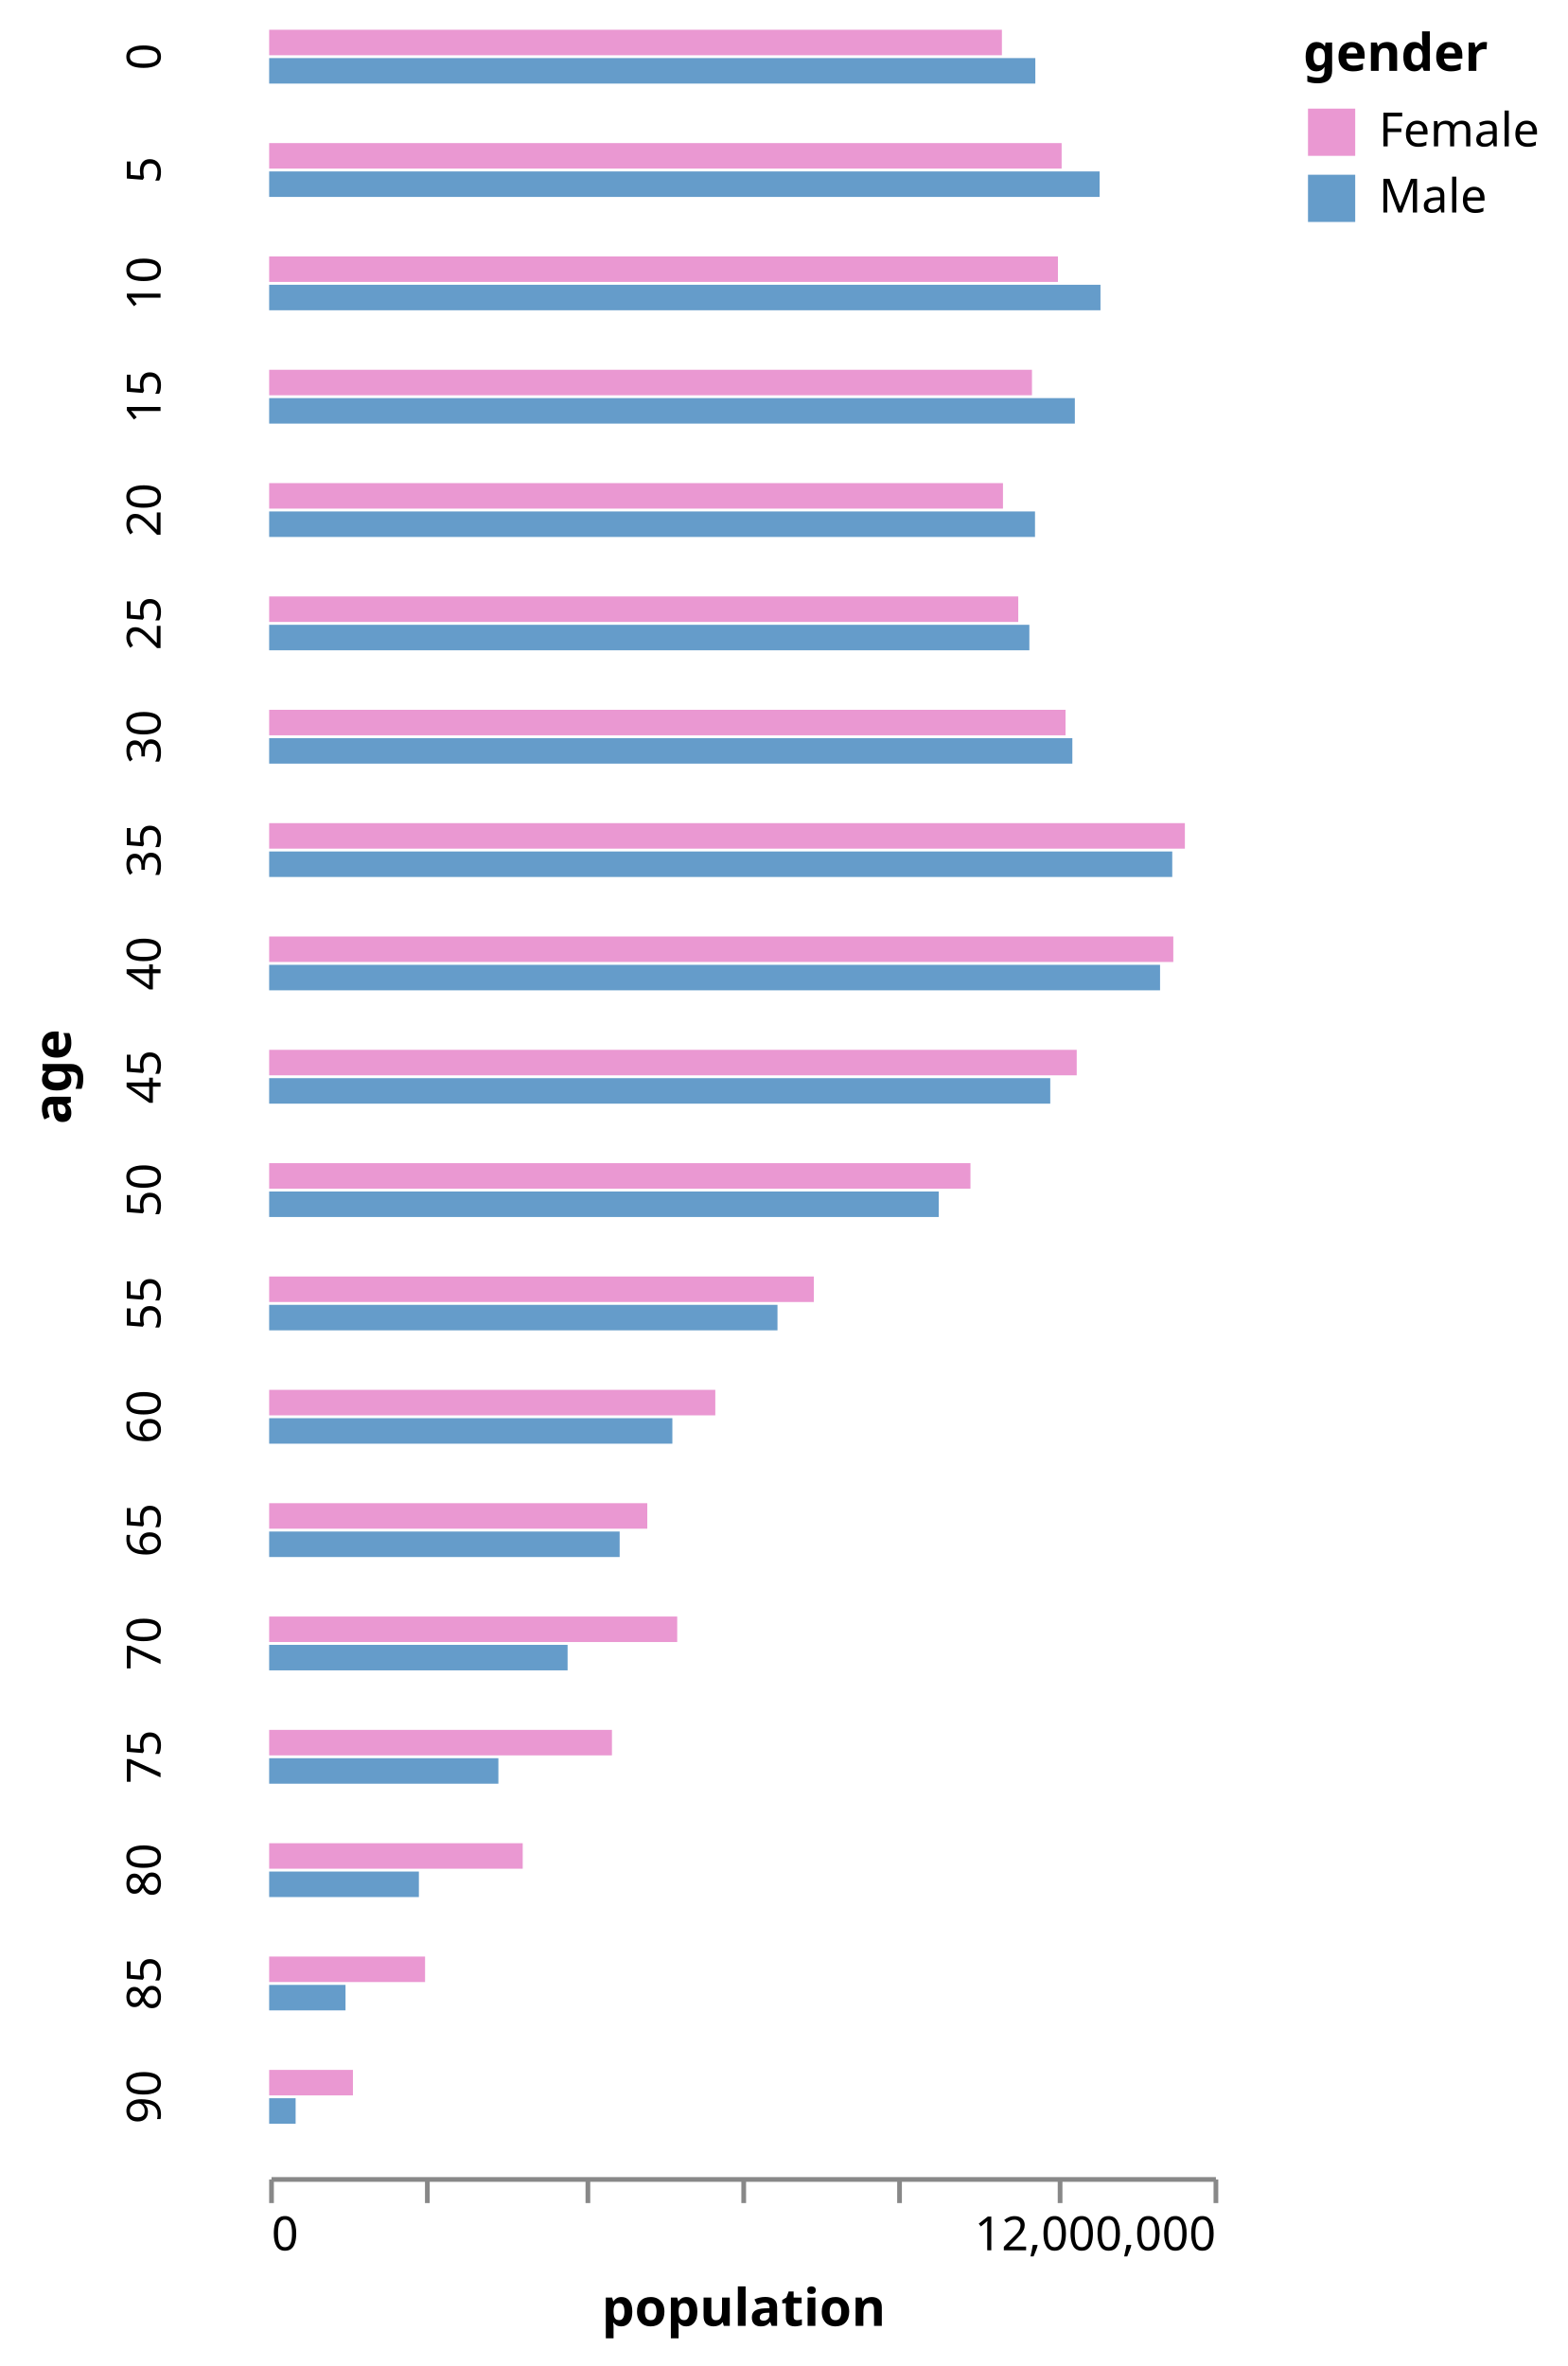
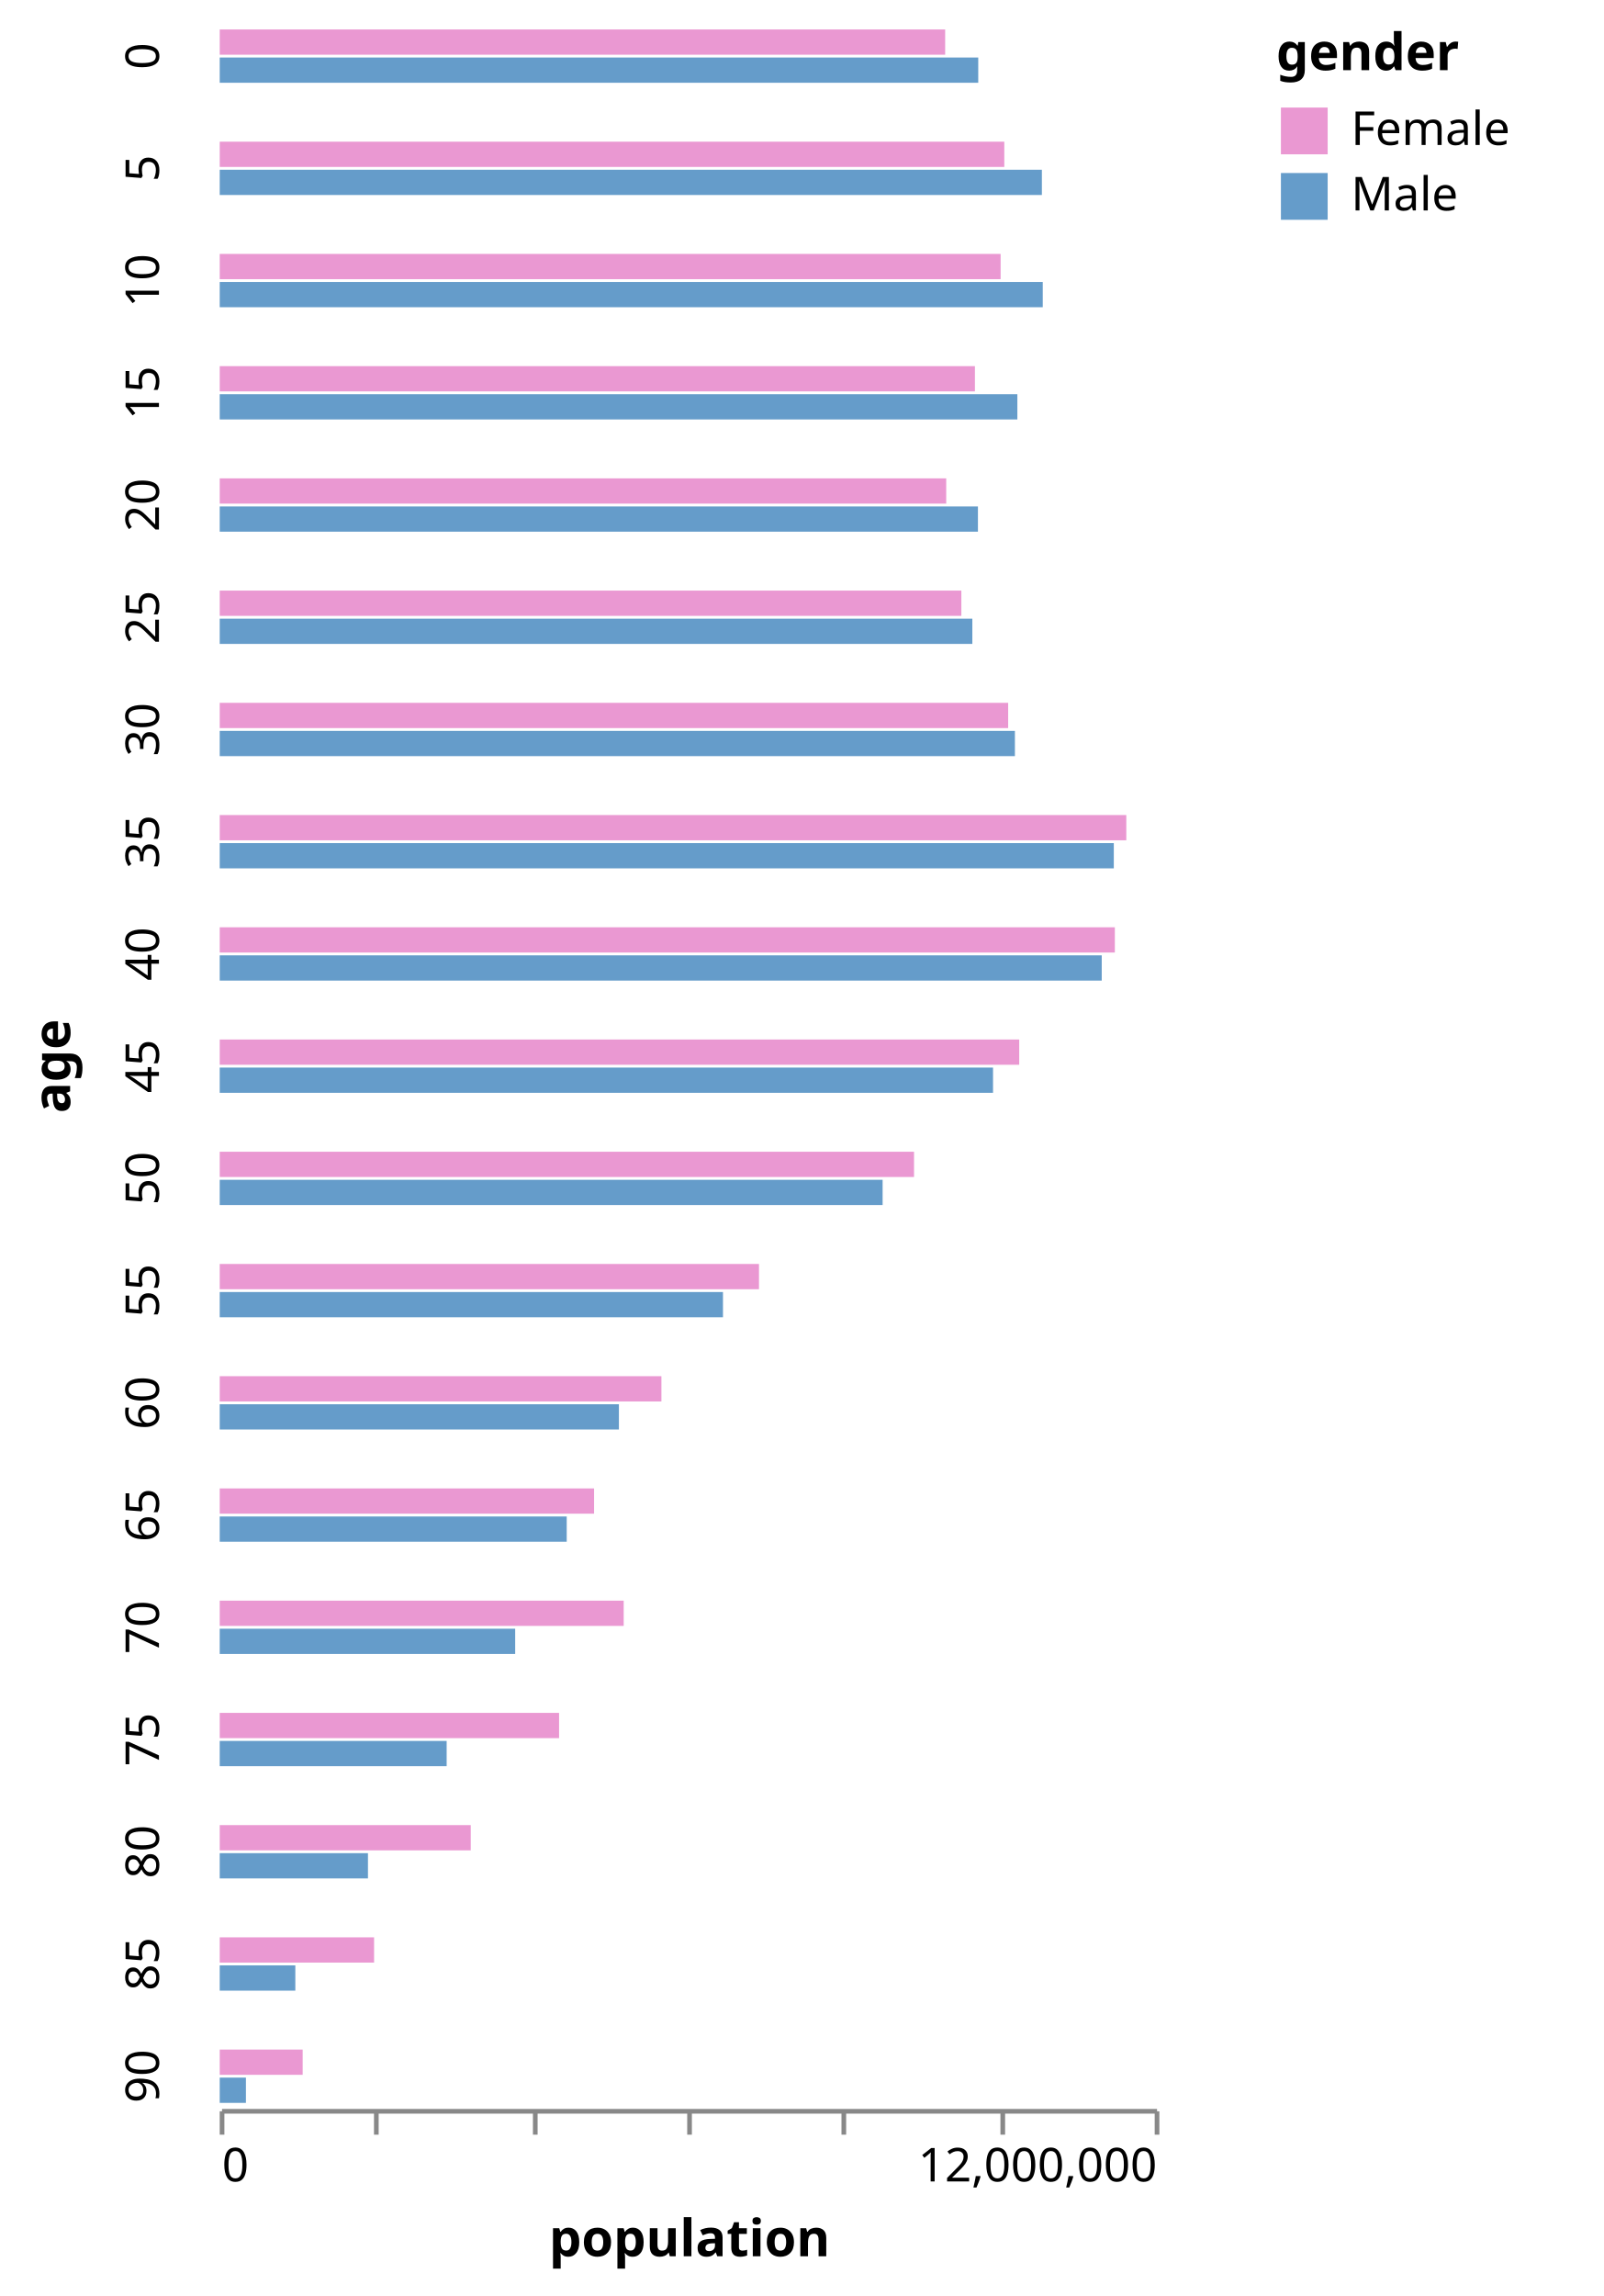
- <svg xmlns="http://www.w3.org/2000/svg" class="marks" width="332" height="501" viewBox="0 0 332 501" version="1.1">
-   <g transform="translate(57,6)">
+ <svg xmlns="http://www.w3.org/2000/svg" class="marks" width="343" height="491" viewBox="0 0 343 491" version="1.1">
+   <g transform="translate(47,6)">
    <g class="mark-group role-frame root">
      <g transform="translate(0,0)">
        <path class="background" d="M0,0h0v0h0Z" style="fill: none;" />
        <g>
          <g class="mark-group role-row-title row_title">
-             <g transform="translate(-42,222)">
+             <g transform="translate(-32,222)">
              <path class="background" d="M0,0h0v0h0Z" style="fill: none;" />
              <g>
                <g class="mark-text role-row-title-text">
                  <text text-anchor="middle" transform="translate(0,0) rotate(270)" style="font-family: sans-serif; font-size: 11px; font-weight: bold; fill: #000;">age</text>
                </g>
              </g>
            </g>
          </g>
          <g class="mark-group role-row-header row_header">
-             <g transform="translate(-11,0)">
+             <g transform="translate(-1,0)">
              <path class="background" d="M0,0h0v12h0Z" style="fill: none;" />
              <g>
                <g class="mark-text role-title" style="pointer-events: none;">
                  <text text-anchor="middle" transform="translate(-10,6) rotate(-90) translate(0,-2)" style="font-family: sans-serif; font-size: 10px; fill: #000; opacity: 1;">0</text>
                </g>
              </g>
            </g>
-             <g transform="translate(-11,24)">
+             <g transform="translate(-1,24)">
              <path class="background" d="M0,0h0v12h0Z" style="fill: none;" />
              <g>
                <g class="mark-text role-title" style="pointer-events: none;">
                  <text text-anchor="middle" transform="translate(-10,6) rotate(-90) translate(0,-2)" style="font-family: sans-serif; font-size: 10px; fill: #000; opacity: 1;">5</text>
                </g>
              </g>
            </g>
-             <g transform="translate(-11,48)">
+             <g transform="translate(-1,48)">
              <path class="background" d="M0,0h0v12h0Z" style="fill: none;" />
              <g>
                <g class="mark-text role-title" style="pointer-events: none;">
                  <text text-anchor="middle" transform="translate(-10,6) rotate(-90) translate(0,-2)" style="font-family: sans-serif; font-size: 10px; fill: #000; opacity: 1;">10</text>
                </g>
              </g>
            </g>
-             <g transform="translate(-11,72)">
+             <g transform="translate(-1,72)">
              <path class="background" d="M0,0h0v12h0Z" style="fill: none;" />
              <g>
                <g class="mark-text role-title" style="pointer-events: none;">
                  <text text-anchor="middle" transform="translate(-10,6) rotate(-90) translate(0,-2)" style="font-family: sans-serif; font-size: 10px; fill: #000; opacity: 1;">15</text>
                </g>
              </g>
            </g>
-             <g transform="translate(-11,96)">
+             <g transform="translate(-1,96)">
              <path class="background" d="M0,0h0v12h0Z" style="fill: none;" />
              <g>
                <g class="mark-text role-title" style="pointer-events: none;">
                  <text text-anchor="middle" transform="translate(-10,6) rotate(-90) translate(0,-2)" style="font-family: sans-serif; font-size: 10px; fill: #000; opacity: 1;">20</text>
                </g>
              </g>
            </g>
-             <g transform="translate(-11,120)">
+             <g transform="translate(-1,120)">
              <path class="background" d="M0,0h0v12h0Z" style="fill: none;" />
              <g>
                <g class="mark-text role-title" style="pointer-events: none;">
                  <text text-anchor="middle" transform="translate(-10,6) rotate(-90) translate(0,-2)" style="font-family: sans-serif; font-size: 10px; fill: #000; opacity: 1;">25</text>
                </g>
              </g>
            </g>
-             <g transform="translate(-11,144)">
+             <g transform="translate(-1,144)">
              <path class="background" d="M0,0h0v12h0Z" style="fill: none;" />
              <g>
                <g class="mark-text role-title" style="pointer-events: none;">
                  <text text-anchor="middle" transform="translate(-10,6) rotate(-90) translate(0,-2)" style="font-family: sans-serif; font-size: 10px; fill: #000; opacity: 1;">30</text>
                </g>
              </g>
            </g>
-             <g transform="translate(-11,168)">
+             <g transform="translate(-1,168)">
              <path class="background" d="M0,0h0v12h0Z" style="fill: none;" />
              <g>
                <g class="mark-text role-title" style="pointer-events: none;">
                  <text text-anchor="middle" transform="translate(-10,6) rotate(-90) translate(0,-2)" style="font-family: sans-serif; font-size: 10px; fill: #000; opacity: 1;">35</text>
                </g>
              </g>
            </g>
-             <g transform="translate(-11,192)">
+             <g transform="translate(-1,192)">
              <path class="background" d="M0,0h0v12h0Z" style="fill: none;" />
              <g>
                <g class="mark-text role-title" style="pointer-events: none;">
                  <text text-anchor="middle" transform="translate(-10,6) rotate(-90) translate(0,-2)" style="font-family: sans-serif; font-size: 10px; fill: #000; opacity: 1;">40</text>
                </g>
              </g>
            </g>
-             <g transform="translate(-11,216)">
+             <g transform="translate(-1,216)">
              <path class="background" d="M0,0h0v12h0Z" style="fill: none;" />
              <g>
                <g class="mark-text role-title" style="pointer-events: none;">
                  <text text-anchor="middle" transform="translate(-10,6) rotate(-90) translate(0,-2)" style="font-family: sans-serif; font-size: 10px; fill: #000; opacity: 1;">45</text>
                </g>
              </g>
            </g>
-             <g transform="translate(-11,240)">
+             <g transform="translate(-1,240)">
              <path class="background" d="M0,0h0v12h0Z" style="fill: none;" />
              <g>
                <g class="mark-text role-title" style="pointer-events: none;">
                  <text text-anchor="middle" transform="translate(-10,6) rotate(-90) translate(0,-2)" style="font-family: sans-serif; font-size: 10px; fill: #000; opacity: 1;">50</text>
                </g>
              </g>
            </g>
-             <g transform="translate(-11,264)">
+             <g transform="translate(-1,264)">
              <path class="background" d="M0,0h0v12h0Z" style="fill: none;" />
              <g>
                <g class="mark-text role-title" style="pointer-events: none;">
                  <text text-anchor="middle" transform="translate(-10,6) rotate(-90) translate(0,-2)" style="font-family: sans-serif; font-size: 10px; fill: #000; opacity: 1;">55</text>
                </g>
              </g>
            </g>
-             <g transform="translate(-11,288)">
+             <g transform="translate(-1,288)">
              <path class="background" d="M0,0h0v12h0Z" style="fill: none;" />
              <g>
                <g class="mark-text role-title" style="pointer-events: none;">
                  <text text-anchor="middle" transform="translate(-10,6) rotate(-90) translate(0,-2)" style="font-family: sans-serif; font-size: 10px; fill: #000; opacity: 1;">60</text>
                </g>
              </g>
            </g>
-             <g transform="translate(-11,312)">
+             <g transform="translate(-1,312)">
              <path class="background" d="M0,0h0v12h0Z" style="fill: none;" />
              <g>
                <g class="mark-text role-title" style="pointer-events: none;">
                  <text text-anchor="middle" transform="translate(-10,6) rotate(-90) translate(0,-2)" style="font-family: sans-serif; font-size: 10px; fill: #000; opacity: 1;">65</text>
                </g>
              </g>
            </g>
-             <g transform="translate(-11,336)">
+             <g transform="translate(-1,336)">
              <path class="background" d="M0,0h0v12h0Z" style="fill: none;" />
              <g>
                <g class="mark-text role-title" style="pointer-events: none;">
                  <text text-anchor="middle" transform="translate(-10,6) rotate(-90) translate(0,-2)" style="font-family: sans-serif; font-size: 10px; fill: #000; opacity: 1;">70</text>
                </g>
              </g>
            </g>
-             <g transform="translate(-11,360)">
+             <g transform="translate(-1,360)">
              <path class="background" d="M0,0h0v12h0Z" style="fill: none;" />
              <g>
                <g class="mark-text role-title" style="pointer-events: none;">
                  <text text-anchor="middle" transform="translate(-10,6) rotate(-90) translate(0,-2)" style="font-family: sans-serif; font-size: 10px; fill: #000; opacity: 1;">75</text>
                </g>
              </g>
            </g>
-             <g transform="translate(-11,384)">
+             <g transform="translate(-1,384)">
              <path class="background" d="M0,0h0v12h0Z" style="fill: none;" />
              <g>
                <g class="mark-text role-title" style="pointer-events: none;">
                  <text text-anchor="middle" transform="translate(-10,6) rotate(-90) translate(0,-2)" style="font-family: sans-serif; font-size: 10px; fill: #000; opacity: 1;">80</text>
                </g>
              </g>
            </g>
-             <g transform="translate(-11,408)">
+             <g transform="translate(-1,408)">
              <path class="background" d="M0,0h0v12h0Z" style="fill: none;" />
              <g>
                <g class="mark-text role-title" style="pointer-events: none;">
                  <text text-anchor="middle" transform="translate(-10,6) rotate(-90) translate(0,-2)" style="font-family: sans-serif; font-size: 10px; fill: #000; opacity: 1;">85</text>
                </g>
              </g>
            </g>
-             <g transform="translate(-11,432)">
+             <g transform="translate(-1,432)">
              <path class="background" d="M0,0h0v12h0Z" style="fill: none;" />
              <g>
                <g class="mark-text role-title" style="pointer-events: none;">
                  <text text-anchor="middle" transform="translate(-10,6) rotate(-90) translate(0,-2)" style="font-family: sans-serif; font-size: 10px; fill: #000; opacity: 1;">90</text>
                </g>
              </g>
            </g>
          </g>
          <g class="mark-group role-column-footer column_footer">
-             <g transform="translate(0,455)">
+             <g transform="translate(0,445)">
              <path class="background" d="M0,0h200v0h-200Z" style="fill: none;" />
              <g>
                <g class="mark-group role-axis">
                  <g transform="translate(0.5,0.5)">
                    <path class="background" d="M0,0h0v0h0Z" style="pointer-events: none; fill: none;" />
                    <g>
                      <g class="mark-rule role-axis-tick" style="pointer-events: none;">
                        <line transform="translate(0,0)" x2="0" y2="5" style="fill: none; stroke: #888; stroke-width: 1; opacity: 1;" />
                        <line transform="translate(33,0)" x2="0" y2="5" style="fill: none; stroke: #888; stroke-width: 1; opacity: 1;" />
                        <line transform="translate(67,0)" x2="0" y2="5" style="fill: none; stroke: #888; stroke-width: 1; opacity: 1;" />
                        <line transform="translate(100,0)" x2="0" y2="5" style="fill: none; stroke: #888; stroke-width: 1; opacity: 1;" />
                        <line transform="translate(133,0)" x2="0" y2="5" style="fill: none; stroke: #888; stroke-width: 1; opacity: 1;" />
                        <line transform="translate(167,0)" x2="0" y2="5" style="fill: none; stroke: #888; stroke-width: 1; opacity: 1;" />
                        <line transform="translate(200,0)" x2="0" y2="5" style="fill: none; stroke: #888; stroke-width: 1; opacity: 1;" />
                      </g>
                      <g class="mark-text role-axis-label" style="pointer-events: none;">
                        <text text-anchor="start" transform="translate(0,15)" style="font-family: sans-serif; font-size: 10px; fill: #000; opacity: 1;">0</text>
                        <text text-anchor="middle" transform="translate(33.33333,15)" style="font-family: sans-serif; font-size: 10px; fill: #000; opacity: 0;">2,000,000</text>
                        <text text-anchor="middle" transform="translate(66.66667,15)" style="font-family: sans-serif; font-size: 10px; fill: #000; opacity: 0;">4,000,000</text>
                        <text text-anchor="middle" transform="translate(100,15)" style="font-family: sans-serif; font-size: 10px; fill: #000; opacity: 0;">6,000,000</text>
                        <text text-anchor="middle" transform="translate(133.3333,15)" style="font-family: sans-serif; font-size: 10px; fill: #000; opacity: 0;">8,000,000</text>
                        <text text-anchor="middle" transform="translate(166.6667,15)" style="font-family: sans-serif; font-size: 10px; fill: #000; opacity: 0;">10,000,000</text>
                        <text text-anchor="end" transform="translate(200,15)" style="font-family: sans-serif; font-size: 10px; fill: #000; opacity: 1;">12,000,000</text>
                      </g>
                      <g class="mark-rule role-axis-domain" style="pointer-events: none;">
                        <line transform="translate(0,0)" x2="200" y2="0" style="fill: none; stroke: #888; stroke-width: 1; opacity: 1;" />
                      </g>
                      <g class="mark-text role-axis-title" style="pointer-events: none;">
                        <text text-anchor="middle" transform="translate(100,31)" style="font-family: sans-serif; font-size: 11px; font-weight: bold; fill: #000; opacity: 1;">population</text>
                      </g>
                    </g>
                  </g>
                </g>
              </g>
            </g>
          </g>
          <g class="mark-group role-scope cell">
            <g transform="translate(0,0)">
              <path class="background" d="M0.5,0.5h200v12h-200Z" style="fill: none; stroke: none;" />
              <g>
                <g class="mark-rect role-mark child_marks">
                  <path d="M0,6.3h162.256v5.4h-162.256Z" style="fill: #659CCA;" />
                  <path d="M0,0.3h155.179v5.4h-155.179Z" style="fill: #EA98D2;" />
                </g>
              </g>
            </g>
            <g transform="translate(0,24)">
              <path class="background" d="M0.5,0.5h200v12h-200Z" style="fill: none; stroke: none;" />
              <g>
                <g class="mark-rect role-mark child_marks">
                  <path d="M0,6.3h175.869v5.4h-175.869Z" style="fill: #659CCA;" />
                  <path d="M0,0.3h167.826v5.4h-167.826Z" style="fill: #EA98D2;" />
                </g>
              </g>
            </g>
            <g transform="translate(0,48)">
              <path class="background" d="M0.5,0.5h200v12h-200Z" style="fill: none; stroke: none;" />
              <g>
                <g class="mark-rect role-mark child_marks">
                  <path d="M0,6.3h176.054v5.4h-176.054Z" style="fill: #659CCA;" />
                  <path d="M0,0.3h167.042v5.4h-167.042Z" style="fill: #EA98D2;" />
                </g>
              </g>
            </g>
            <g transform="translate(0,72)">
              <path class="background" d="M0.5,0.5h200v12h-200Z" style="fill: none; stroke: none;" />
              <g>
                <g class="mark-rect role-mark child_marks">
                  <path d="M0,6.3h170.624v5.4h-170.624Z" style="fill: #659CCA;" />
                  <path d="M0,0.3h161.544v5.4h-161.544Z" style="fill: #EA98D2;" />
                </g>
              </g>
            </g>
            <g transform="translate(0,96)">
              <path class="background" d="M0.5,0.5h200v12h-200Z" style="fill: none; stroke: none;" />
              <g>
                <g class="mark-rect role-mark child_marks">
                  <path d="M0,6.3h162.189v5.4h-162.189Z" style="fill: #659CCA;" />
                  <path d="M0,0.3h155.404v5.4h-155.404Z" style="fill: #EA98D2;" />
                </g>
              </g>
            </g>
            <g transform="translate(0,120)">
              <path class="background" d="M0.5,0.5h200v12h-200Z" style="fill: none; stroke: none;" />
              <g>
                <g class="mark-rect role-mark child_marks">
                  <path d="M0,6.3h160.992v5.4h-160.992Z" style="fill: #659CCA;" />
                  <path d="M0,0.3h158.642v5.4h-158.642Z" style="fill: #EA98D2;" />
                </g>
              </g>
            </g>
            <g transform="translate(0,144)">
              <path class="background" d="M0.5,0.5h200v12h-200Z" style="fill: none; stroke: none;" />
              <g>
                <g class="mark-rect role-mark child_marks">
                  <path d="M0,6.3h170.098v5.4h-170.098Z" style="fill: #659CCA;" />
                  <path d="M0,0.3h168.655v5.4h-168.655Z" style="fill: #EA98D2;" />
                </g>
              </g>
            </g>
            <g transform="translate(0,168)">
              <path class="background" d="M0.5,0.5h200v12h-200Z" style="fill: none; stroke: none;" />
              <g>
                <g class="mark-rect role-mark child_marks">
                  <path d="M0,6.3h191.253v5.4h-191.253Z" style="fill: #659CCA;" />
                  <path d="M0,0.3h193.927v5.4h-193.927Z" style="fill: #EA98D2;" />
                </g>
              </g>
            </g>
            <g transform="translate(0,192)">
              <path class="background" d="M0.5,0.5h200v12h-200Z" style="fill: none; stroke: none;" />
              <g>
                <g class="mark-rect role-mark child_marks">
                  <path d="M0,6.3h188.671v5.4h-188.671Z" style="fill: #659CCA;" />
                  <path d="M0,0.3h191.476v5.4h-191.476Z" style="fill: #EA98D2;" />
                </g>
              </g>
            </g>
            <g transform="translate(0,216)">
              <path class="background" d="M0.5,0.5h200v12h-200Z" style="fill: none; stroke: none;" />
              <g>
                <g class="mark-rect role-mark child_marks">
                  <path d="M0,6.3h165.417v5.4h-165.417Z" style="fill: #659CCA;" />
                  <path d="M0,0.3h171.021v5.4h-171.021Z" style="fill: #EA98D2;" />
                </g>
              </g>
            </g>
            <g transform="translate(0,240)">
              <path class="background" d="M0.5,0.5h200v12h-200Z" style="fill: none; stroke: none;" />
              <g>
                <g class="mark-rect role-mark child_marks">
                  <path d="M0,6.3h141.799v5.4h-141.799Z" style="fill: #659CCA;" />
                  <path d="M0,0.3h148.519v5.4h-148.519Z" style="fill: #EA98D2;" />
                </g>
              </g>
            </g>
            <g transform="translate(0,264)">
              <path class="background" d="M0.5,0.5h200v12h-200Z" style="fill: none; stroke: none;" />
              <g>
                <g class="mark-rect role-mark child_marks">
                  <path d="M0,6.3h107.651v5.4h-107.651Z" style="fill: #659CCA;" />
                  <path d="M0,0.3h115.354v5.4h-115.354Z" style="fill: #EA98D2;" />
                </g>
              </g>
            </g>
            <g transform="translate(0,288)">
              <path class="background" d="M0.5,0.5h200v12h-200Z" style="fill: none; stroke: none;" />
              <g>
                <g class="mark-rect role-mark child_marks">
                  <path d="M0,6.3h85.39v5.4h-85.39Z" style="fill: #659CCA;" />
                  <path d="M0,0.3h94.483v5.4h-94.483Z" style="fill: #EA98D2;" />
                </g>
              </g>
            </g>
            <g transform="translate(0,312)">
              <path class="background" d="M0.5,0.5h200v12h-200Z" style="fill: none; stroke: none;" />
              <g>
                <g class="mark-rect role-mark child_marks">
                  <path d="M0,6.3h74.227v5.4h-74.227Z" style="fill: #659CCA;" />
                  <path d="M0,0.3h80.08v5.4h-80.08Z" style="fill: #EA98D2;" />
                </g>
              </g>
            </g>
            <g transform="translate(0,336)">
              <path class="background" d="M0.5,0.5h200v12h-200Z" style="fill: none; stroke: none;" />
              <g>
                <g class="mark-rect role-mark child_marks">
                  <path d="M0,6.3h63.202v5.4h-63.202Z" style="fill: #659CCA;" />
                  <path d="M0,0.3h86.414v5.4h-86.414Z" style="fill: #EA98D2;" />
                </g>
              </g>
            </g>
            <g transform="translate(0,360)">
              <path class="background" d="M0.5,0.5h200v12h-200Z" style="fill: none; stroke: none;" />
              <g>
                <g class="mark-rect role-mark child_marks">
                  <path d="M0,6.3h48.544v5.4h-48.544Z" style="fill: #659CCA;" />
                  <path d="M0,0.3h72.594v5.4h-72.594Z" style="fill: #EA98D2;" />
                </g>
              </g>
            </g>
            <g transform="translate(0,384)">
              <path class="background" d="M0.5,0.5h200v12h-200Z" style="fill: none; stroke: none;" />
              <g>
                <g class="mark-rect role-mark child_marks">
                  <path d="M0,6.3h31.711v5.4h-31.711Z" style="fill: #659CCA;" />
                  <path d="M0,0.3h53.698v5.4h-53.698Z" style="fill: #EA98D2;" />
                </g>
              </g>
            </g>
            <g transform="translate(0,408)">
              <path class="background" d="M0.5,0.5h200v12h-200Z" style="fill: none; stroke: none;" />
              <g>
                <g class="mark-rect role-mark child_marks">
                  <path d="M0,6.3h16.173v5.4h-16.173Z" style="fill: #659CCA;" />
                  <path d="M0,0.3h33.019v5.4h-33.019Z" style="fill: #EA98D2;" />
                </g>
              </g>
            </g>
            <g transform="translate(0,432)">
              <path class="background" d="M0.5,0.5h200v12h-200Z" style="fill: none; stroke: none;" />
              <g>
                <g class="mark-rect role-mark child_marks">
                  <path d="M0,6.3h5.605v5.4h-5.605Z" style="fill: #659CCA;" />
                  <path d="M0,0.3h17.743v5.4h-17.743Z" style="fill: #EA98D2;" />
                </g>
              </g>
            </g>
          </g>
          <g class="mark-group role-legend">
-             <g transform="translate(219,0)">
-               <path class="background" d="M0,0h51v42h-51Z" style="pointer-events: none; fill: none;" />
+             <g transform="translate(226,0)">
+               <path class="background" d="M0,0h65v42h-65Z" style="pointer-events: none; fill: none;" />
              <g>
                <g class="mark-group role-legend-entry">
                  <g transform="translate(0,16)">
                    <path class="background" d="M0,0h0v0h0Z" style="pointer-events: none; fill: none;" />
                    <g>
                      <g class="mark-group role-scope">
                        <g transform="translate(0,0)">
-                           <path class="background" d="M0,0h51v12h-51Z" style="pointer-events: none; fill: none; opacity: 1;" />
+                           <path class="background" d="M0,0h65v12h-65Z" style="pointer-events: none; fill: none; opacity: 1;" />
                          <g>
                            <g class="mark-symbol role-legend-symbol" style="pointer-events: none;">
                              <path transform="translate(6,6)" d="M-5,-5h10v10h-10Z" style="fill: #EA98D2; stroke-width: 1.5; opacity: 1;" />
                            </g>
                            <g class="mark-text role-legend-label" style="pointer-events: none;">
                              <text text-anchor="start" transform="translate(16,9)" style="font-family: sans-serif; font-size: 10px; fill: #000; opacity: 1;">Female</text>
                            </g>
                          </g>
                        </g>
                        <g transform="translate(0,14)">
-                           <path class="background" d="M0,0h51v12h-51Z" style="pointer-events: none; fill: none; opacity: 1;" />
+                           <path class="background" d="M0,0h65v12h-65Z" style="pointer-events: none; fill: none; opacity: 1;" />
                          <g>
                            <g class="mark-symbol role-legend-symbol" style="pointer-events: none;">
                              <path transform="translate(6,6)" d="M-5,-5h10v10h-10Z" style="fill: #659CCA; stroke-width: 1.5; opacity: 1;" />
                            </g>
                            <g class="mark-text role-legend-label" style="pointer-events: none;">
                              <text text-anchor="start" transform="translate(16,9)" style="font-family: sans-serif; font-size: 10px; fill: #000; opacity: 1;">Male</text>
                            </g>
                          </g>
                        </g>
                      </g>
                    </g>
                  </g>
                </g>
                <g class="mark-text role-legend-title" style="pointer-events: none;">
                  <text text-anchor="start" transform="translate(0,9)" style="font-family: sans-serif; font-size: 11px; font-weight: bold; fill: #000; opacity: 1;">gender</text>
                </g>
              </g>
            </g>
          </g>
        </g>
      </g>
    </g>
  </g>
</svg>
